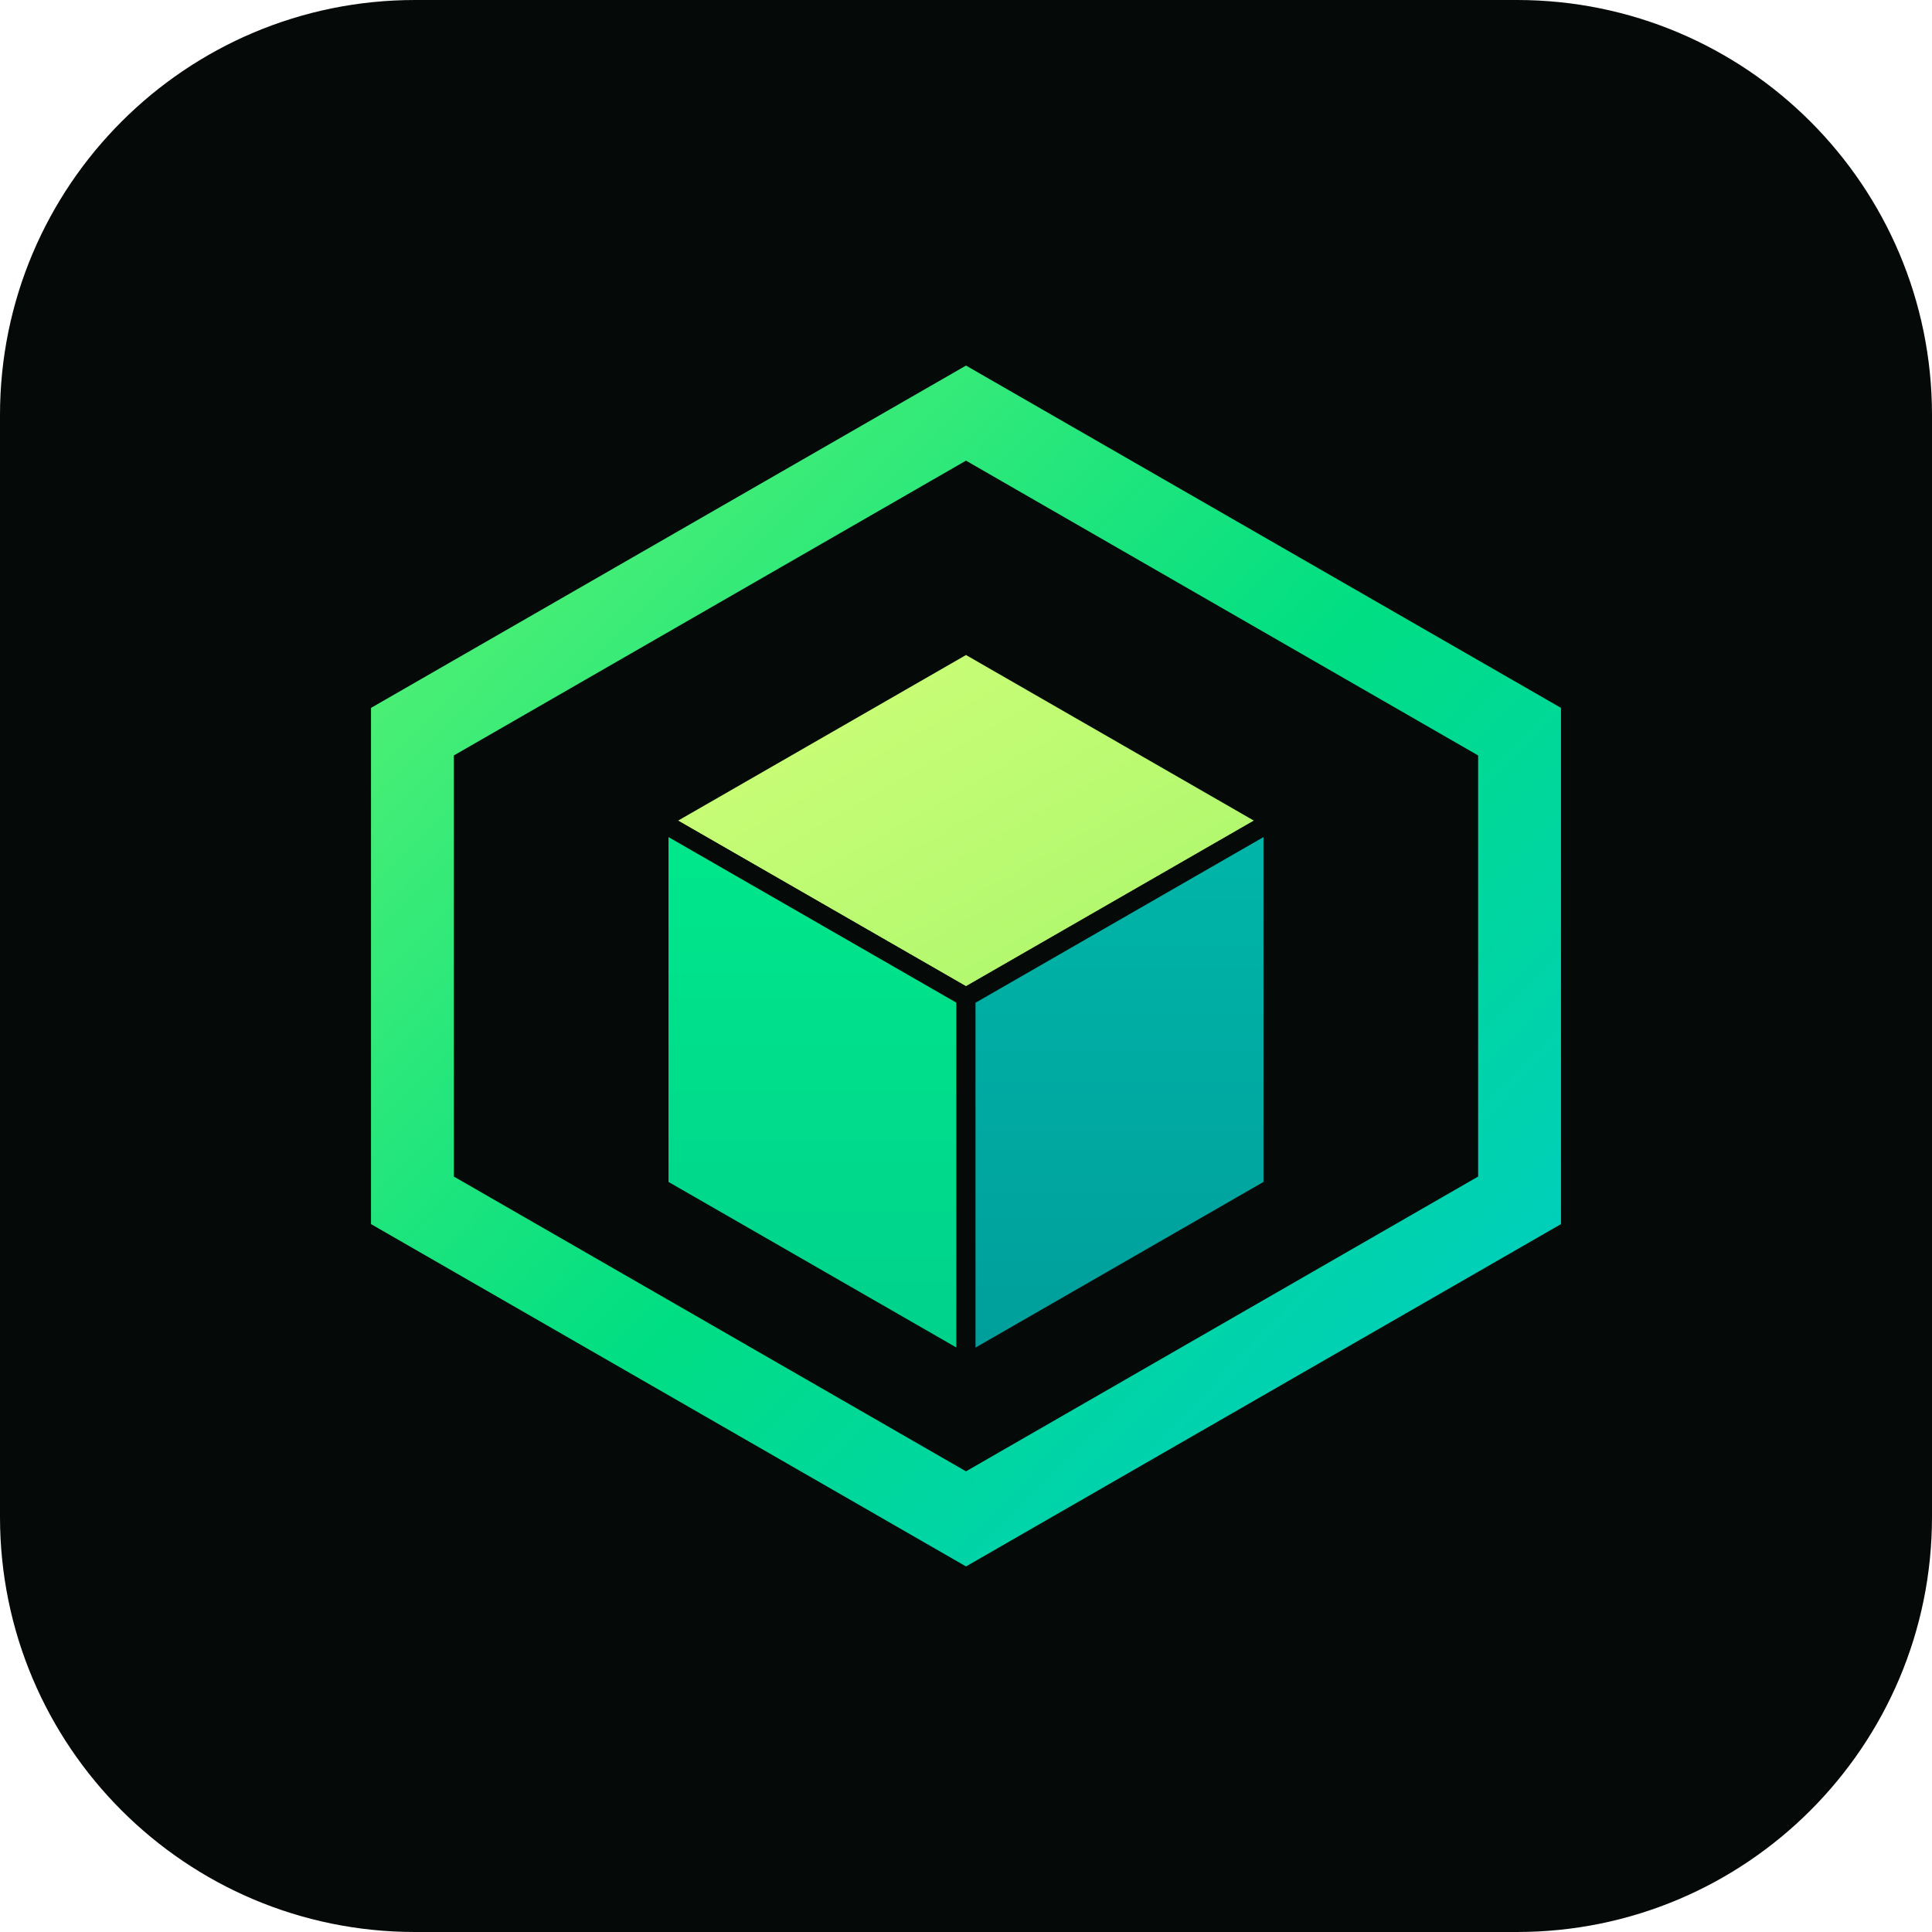
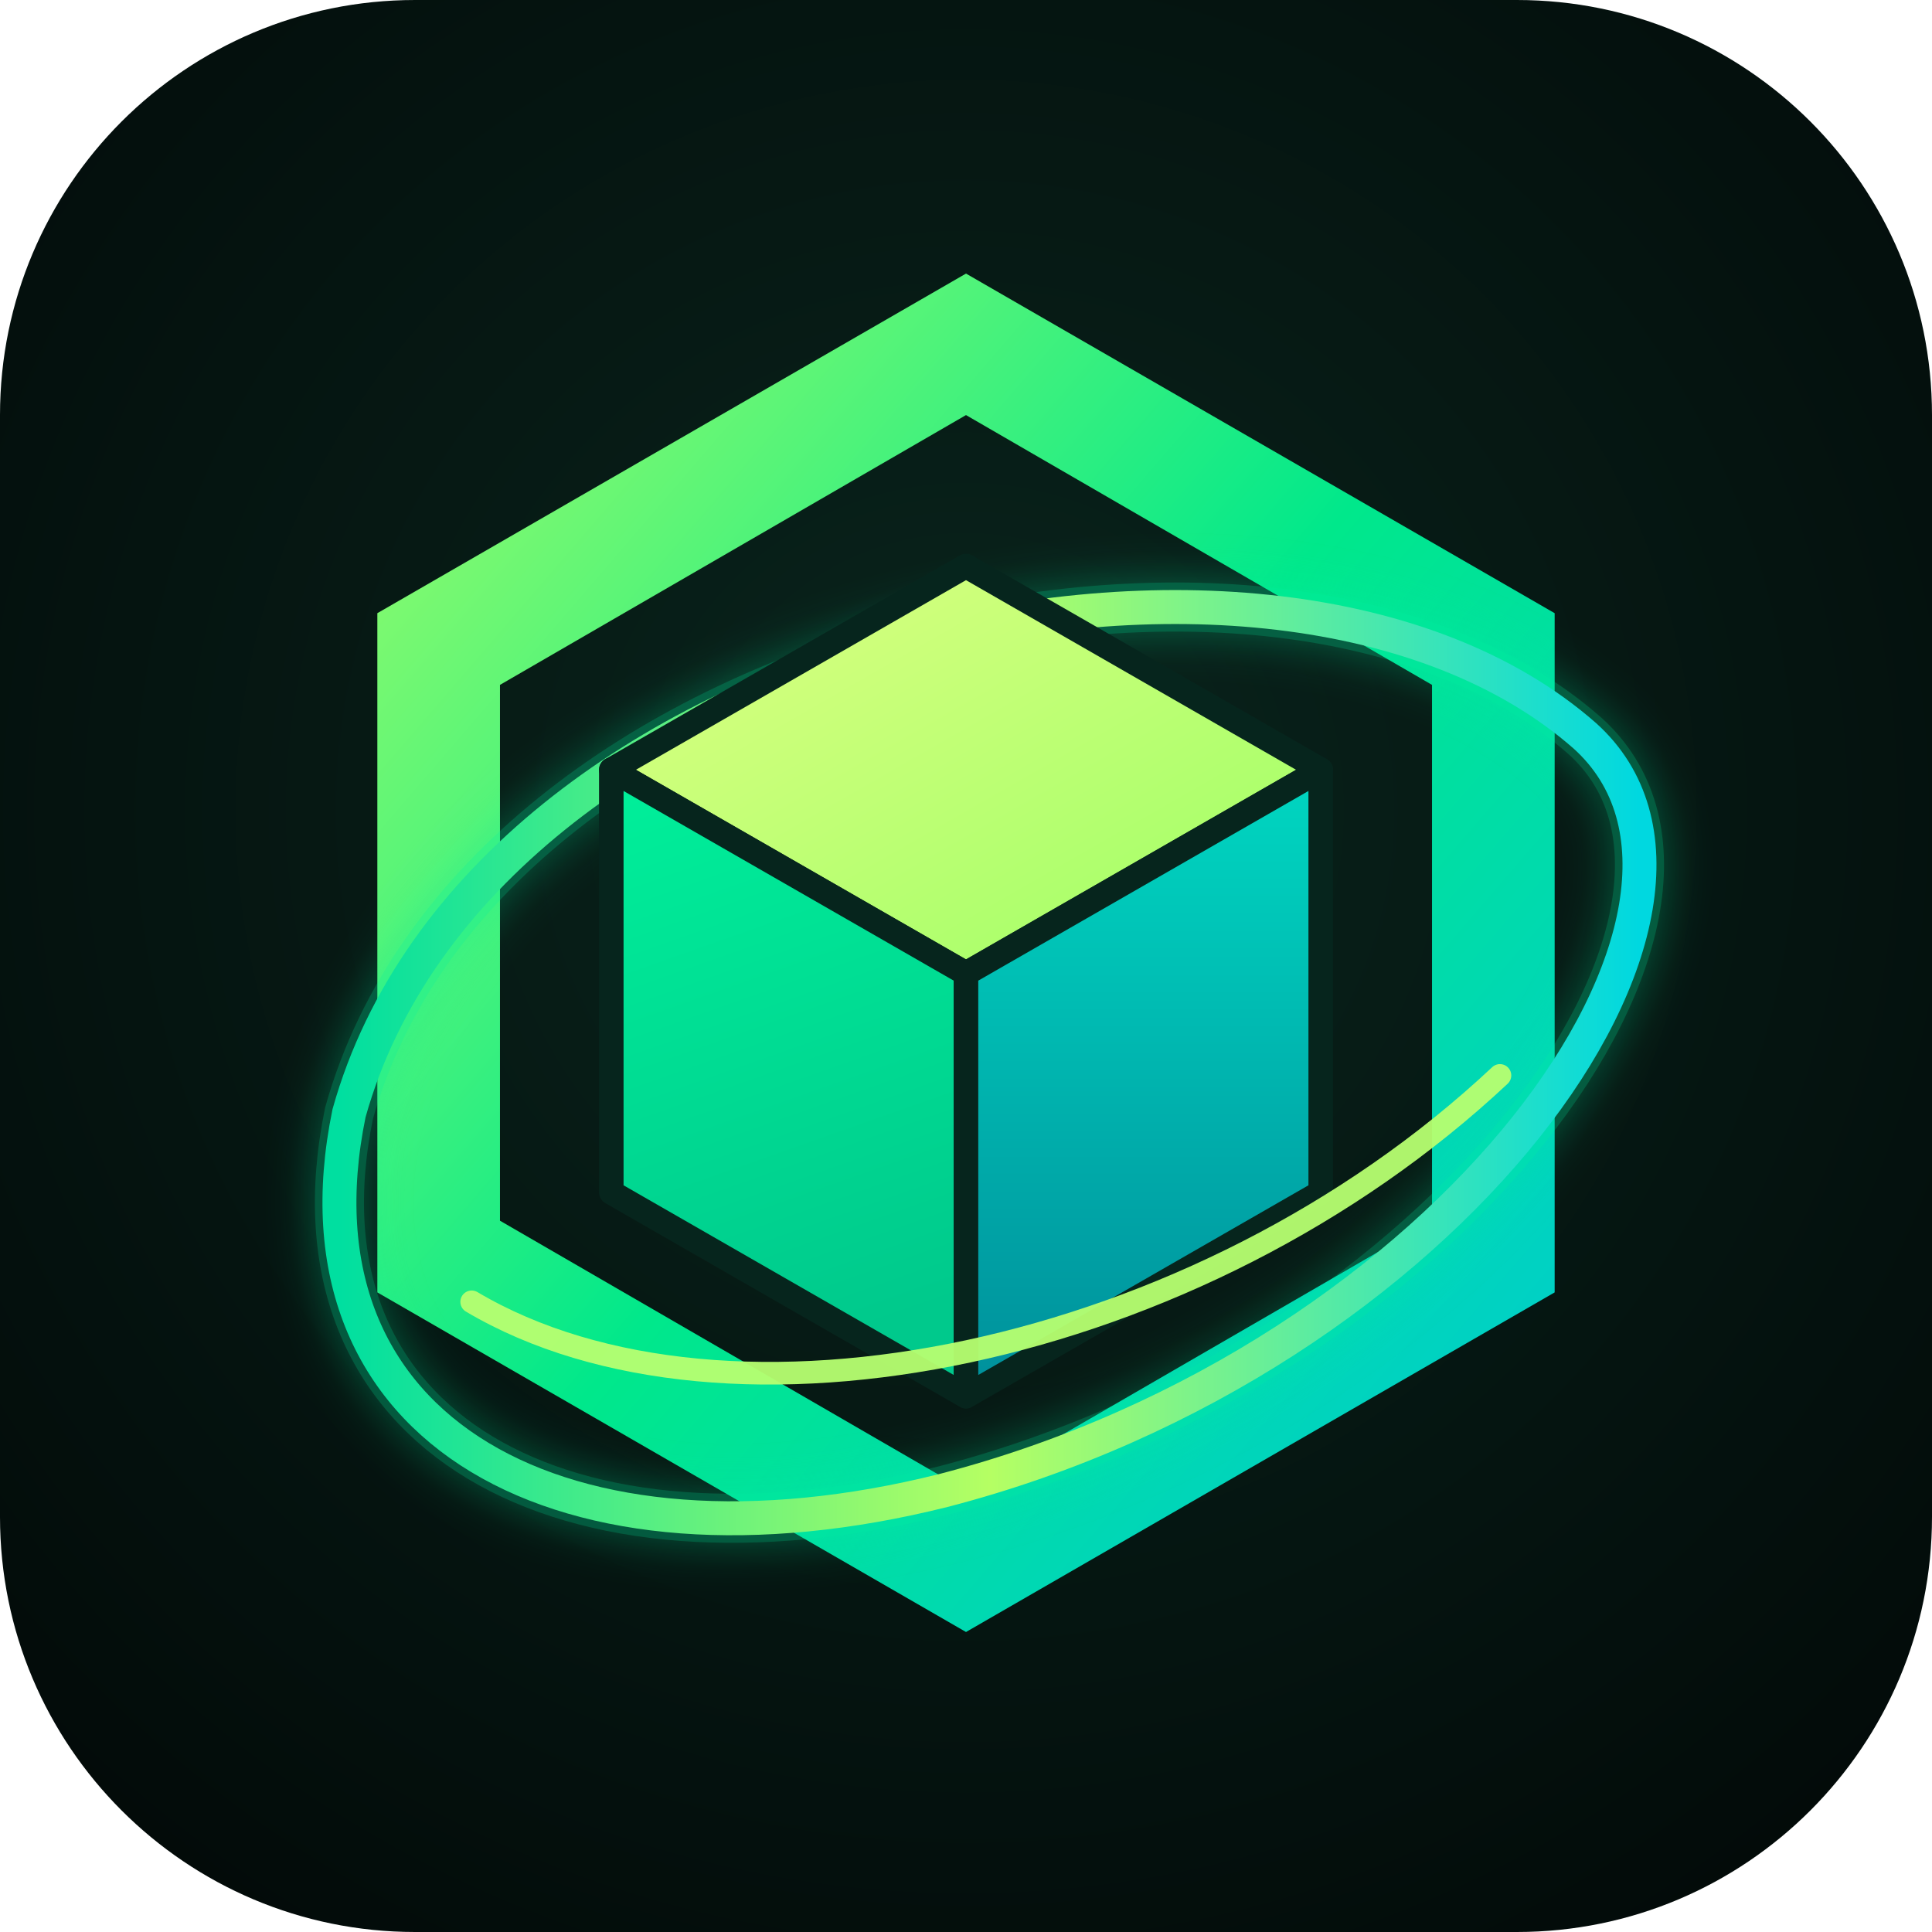
<svg xmlns="http://www.w3.org/2000/svg" width="1024" height="1024" viewBox="0 0 1024 1024">
  <defs>
-     <linearGradient id="ring" x1="0" y1="0" x2="1" y2="1">
-       <stop stop-color="#65F56F" />
-       <stop offset=".52" stop-color="#00DE83" />
-       <stop offset="1" stop-color="#00C9D0" />
+     <radialGradient id="bg" cx="50%" cy="42%" r="75%">
+       <stop stop-color="#09251D" />
+       <stop offset="1" stop-color="#020807" />
+     </radialGradient>
+   </defs>
+   <rect width="1024" height="1024" rx="220" fill="url(#bg)" />
+   <defs>
+     <linearGradient id="hex" x1="0" y1="0" x2="1" y2="1">
+       <stop stop-color="#A6FF67" />
+       <stop offset=".5" stop-color="#00E88B" />
+       <stop offset="1" stop-color="#00C9D8" />
    </linearGradient>
    <linearGradient id="top" x1="0" y1="0" x2="1" y2="1">
-       <stop stop-color="#D2FF79" />
-       <stop offset="1" stop-color="#A7F66B" />
+       <stop stop-color="#E0FF83" />
+       <stop offset="1" stop-color="#9CFF65" />
    </linearGradient>
-     <linearGradient id="left" x1="0" y1="0" x2="0" y2="1">
-       <stop stop-color="#00E88B" />
-       <stop offset="1" stop-color="#00D18C" />
+     <linearGradient id="left" x1="0" y1="0" x2=".2" y2="1">
+       <stop stop-color="#00F09A" />
+       <stop offset="1" stop-color="#00C98C" />
    </linearGradient>
    <linearGradient id="right" x1="0" y1="0" x2="0" y2="1">
-       <stop stop-color="#00B6A8" />
-       <stop offset="1" stop-color="#009E9B" />
+       <stop stop-color="#00D7C1" />
+       <stop offset="1" stop-color="#008F9B" />
    </linearGradient>
+     <linearGradient id="orbit" x1="0" y1="0" x2="1" y2="0">
+       <stop stop-color="#00DFA0" />
+       <stop offset=".5" stop-color="#B5FF63" />
+       <stop offset="1" stop-color="#00D8E0" />
+     </linearGradient>
+     <filter id="glow" x="-30%" y="-30%" width="160%" height="160%">
+       <feGaussianBlur stdDeviation="12" result="b" />
+       <feMerge>
+         <feMergeNode in="b" />
+         <feMergeNode in="SourceGraphic" />
+       </feMerge>
+     </filter>
  </defs>
-   <rect width="1024" height="1024" rx="220" fill="#050908" />
-   <g transform="translate(143.36 143.36) scale(.72)">
-     <path d="M512 70 950 322 950 702 512 954 74 702 74 322Z M512 140 135 357 135 667 512 884 889 667 889 357Z" fill="url(#ring)" fill-rule="evenodd" />
-     <path d="M512 275 738 405 512 535 286 405Z" fill="url(#top)" stroke="#050908" stroke-width="14" stroke-linejoin="round" />
-     <path d="M286 405 512 535 512 805 286 675Z" fill="url(#left)" stroke="#050908" stroke-width="14" stroke-linejoin="round" />
-     <path d="M738 405 512 535 512 805 738 675Z" fill="url(#right)" stroke="#050908" stroke-width="14" stroke-linejoin="round" />
-   </g>
+   <path d="M512 145 824 325 824 685 512 865 200 685 200 325Z M512 220 265 363 265 647 512 790 759 647 759 363Z" fill="url(#hex)" fill-rule="evenodd" />
+   <path d="M185 590 C255 340 675 245 840 390 C940 480 770 720 500 790 C300 840 150 760 185 590Z" fill="none" stroke="#00EFA0" stroke-width="26" opacity=".32" filter="url(#glow)" />
+   <path d="M185 590 C255 340 675 245 840 390 C940 480 770 720 500 790 C300 840 150 760 185 590Z" fill="none" stroke="url(#orbit)" stroke-width="18" stroke-linecap="round" />
+   <path d="M512 300 700 408 512 516 324 408Z" fill="url(#top)" stroke="#06251D" stroke-width="13" stroke-linejoin="round" />
+   <path d="M324 408 512 516 512 740 324 632Z" fill="url(#left)" stroke="#06251D" stroke-width="13" stroke-linejoin="round" />
+   <path d="M700 408 512 516 512 740 700 632Z" fill="url(#right)" stroke="#06251D" stroke-width="13" stroke-linejoin="round" />
+   <path d="M250 690 C385 770 635 720 795 570" fill="none" stroke="#B7FF70" stroke-width="12" stroke-linecap="round" opacity=".95" />
</svg>
